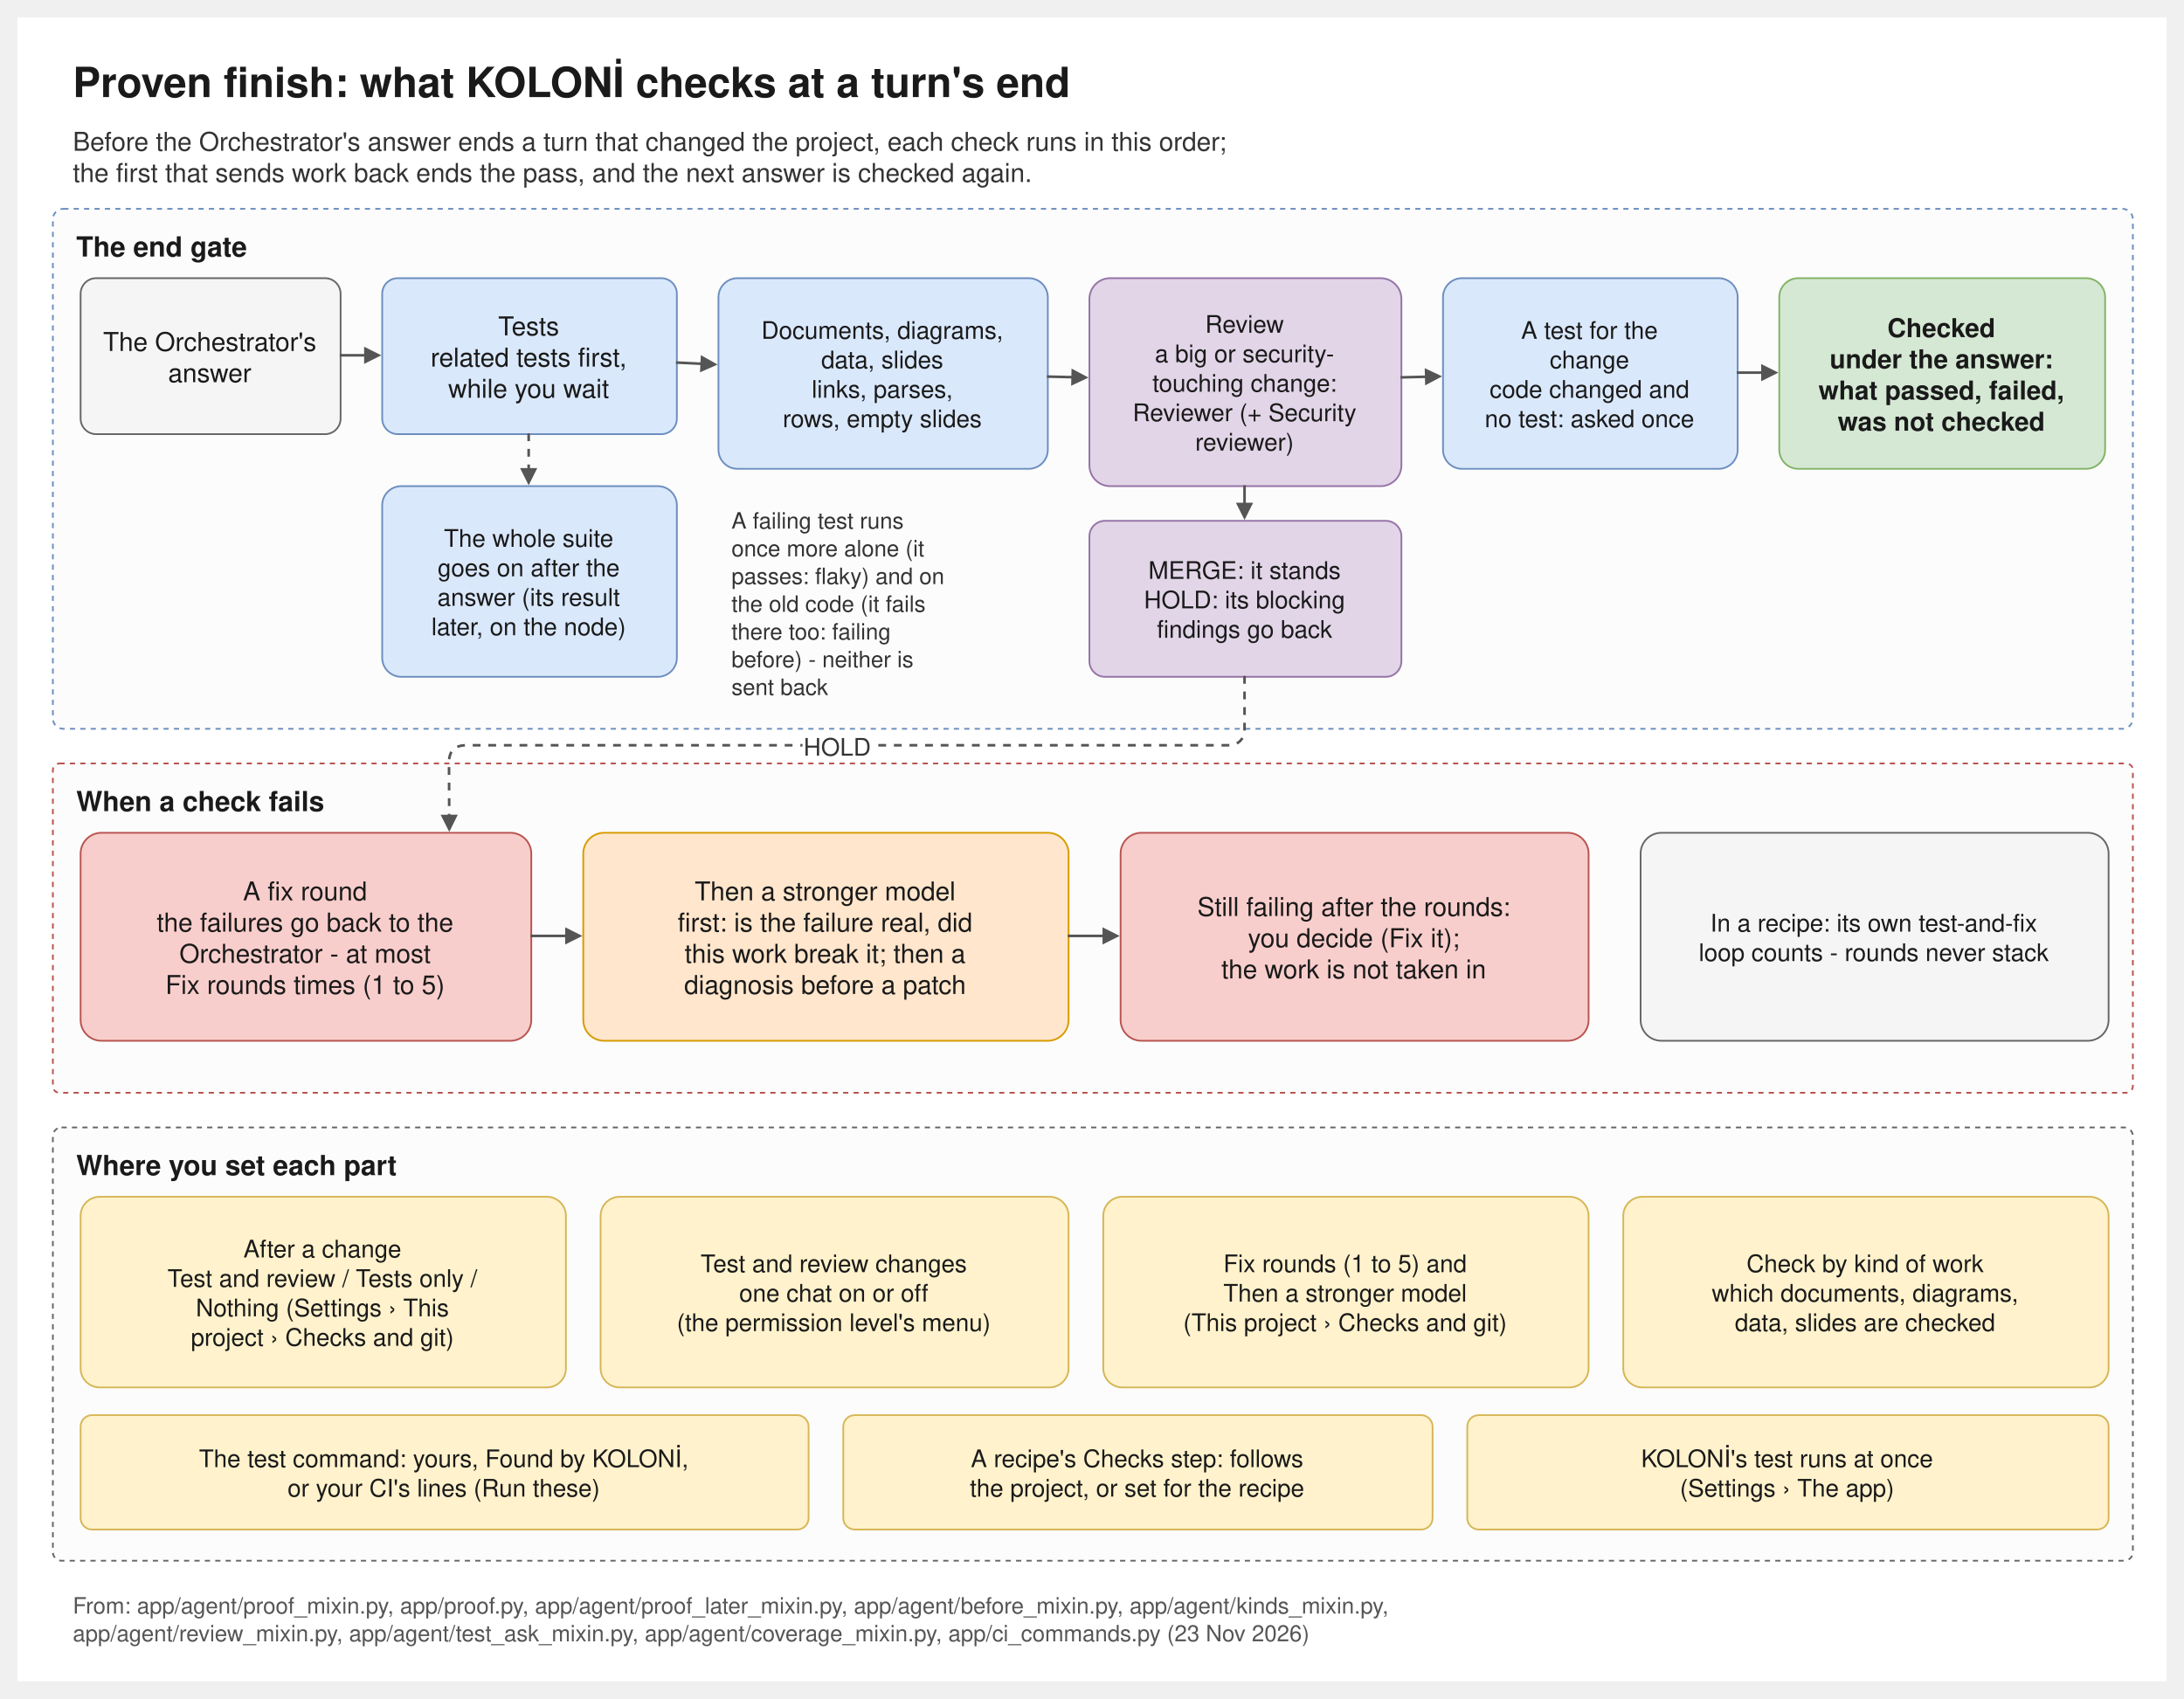
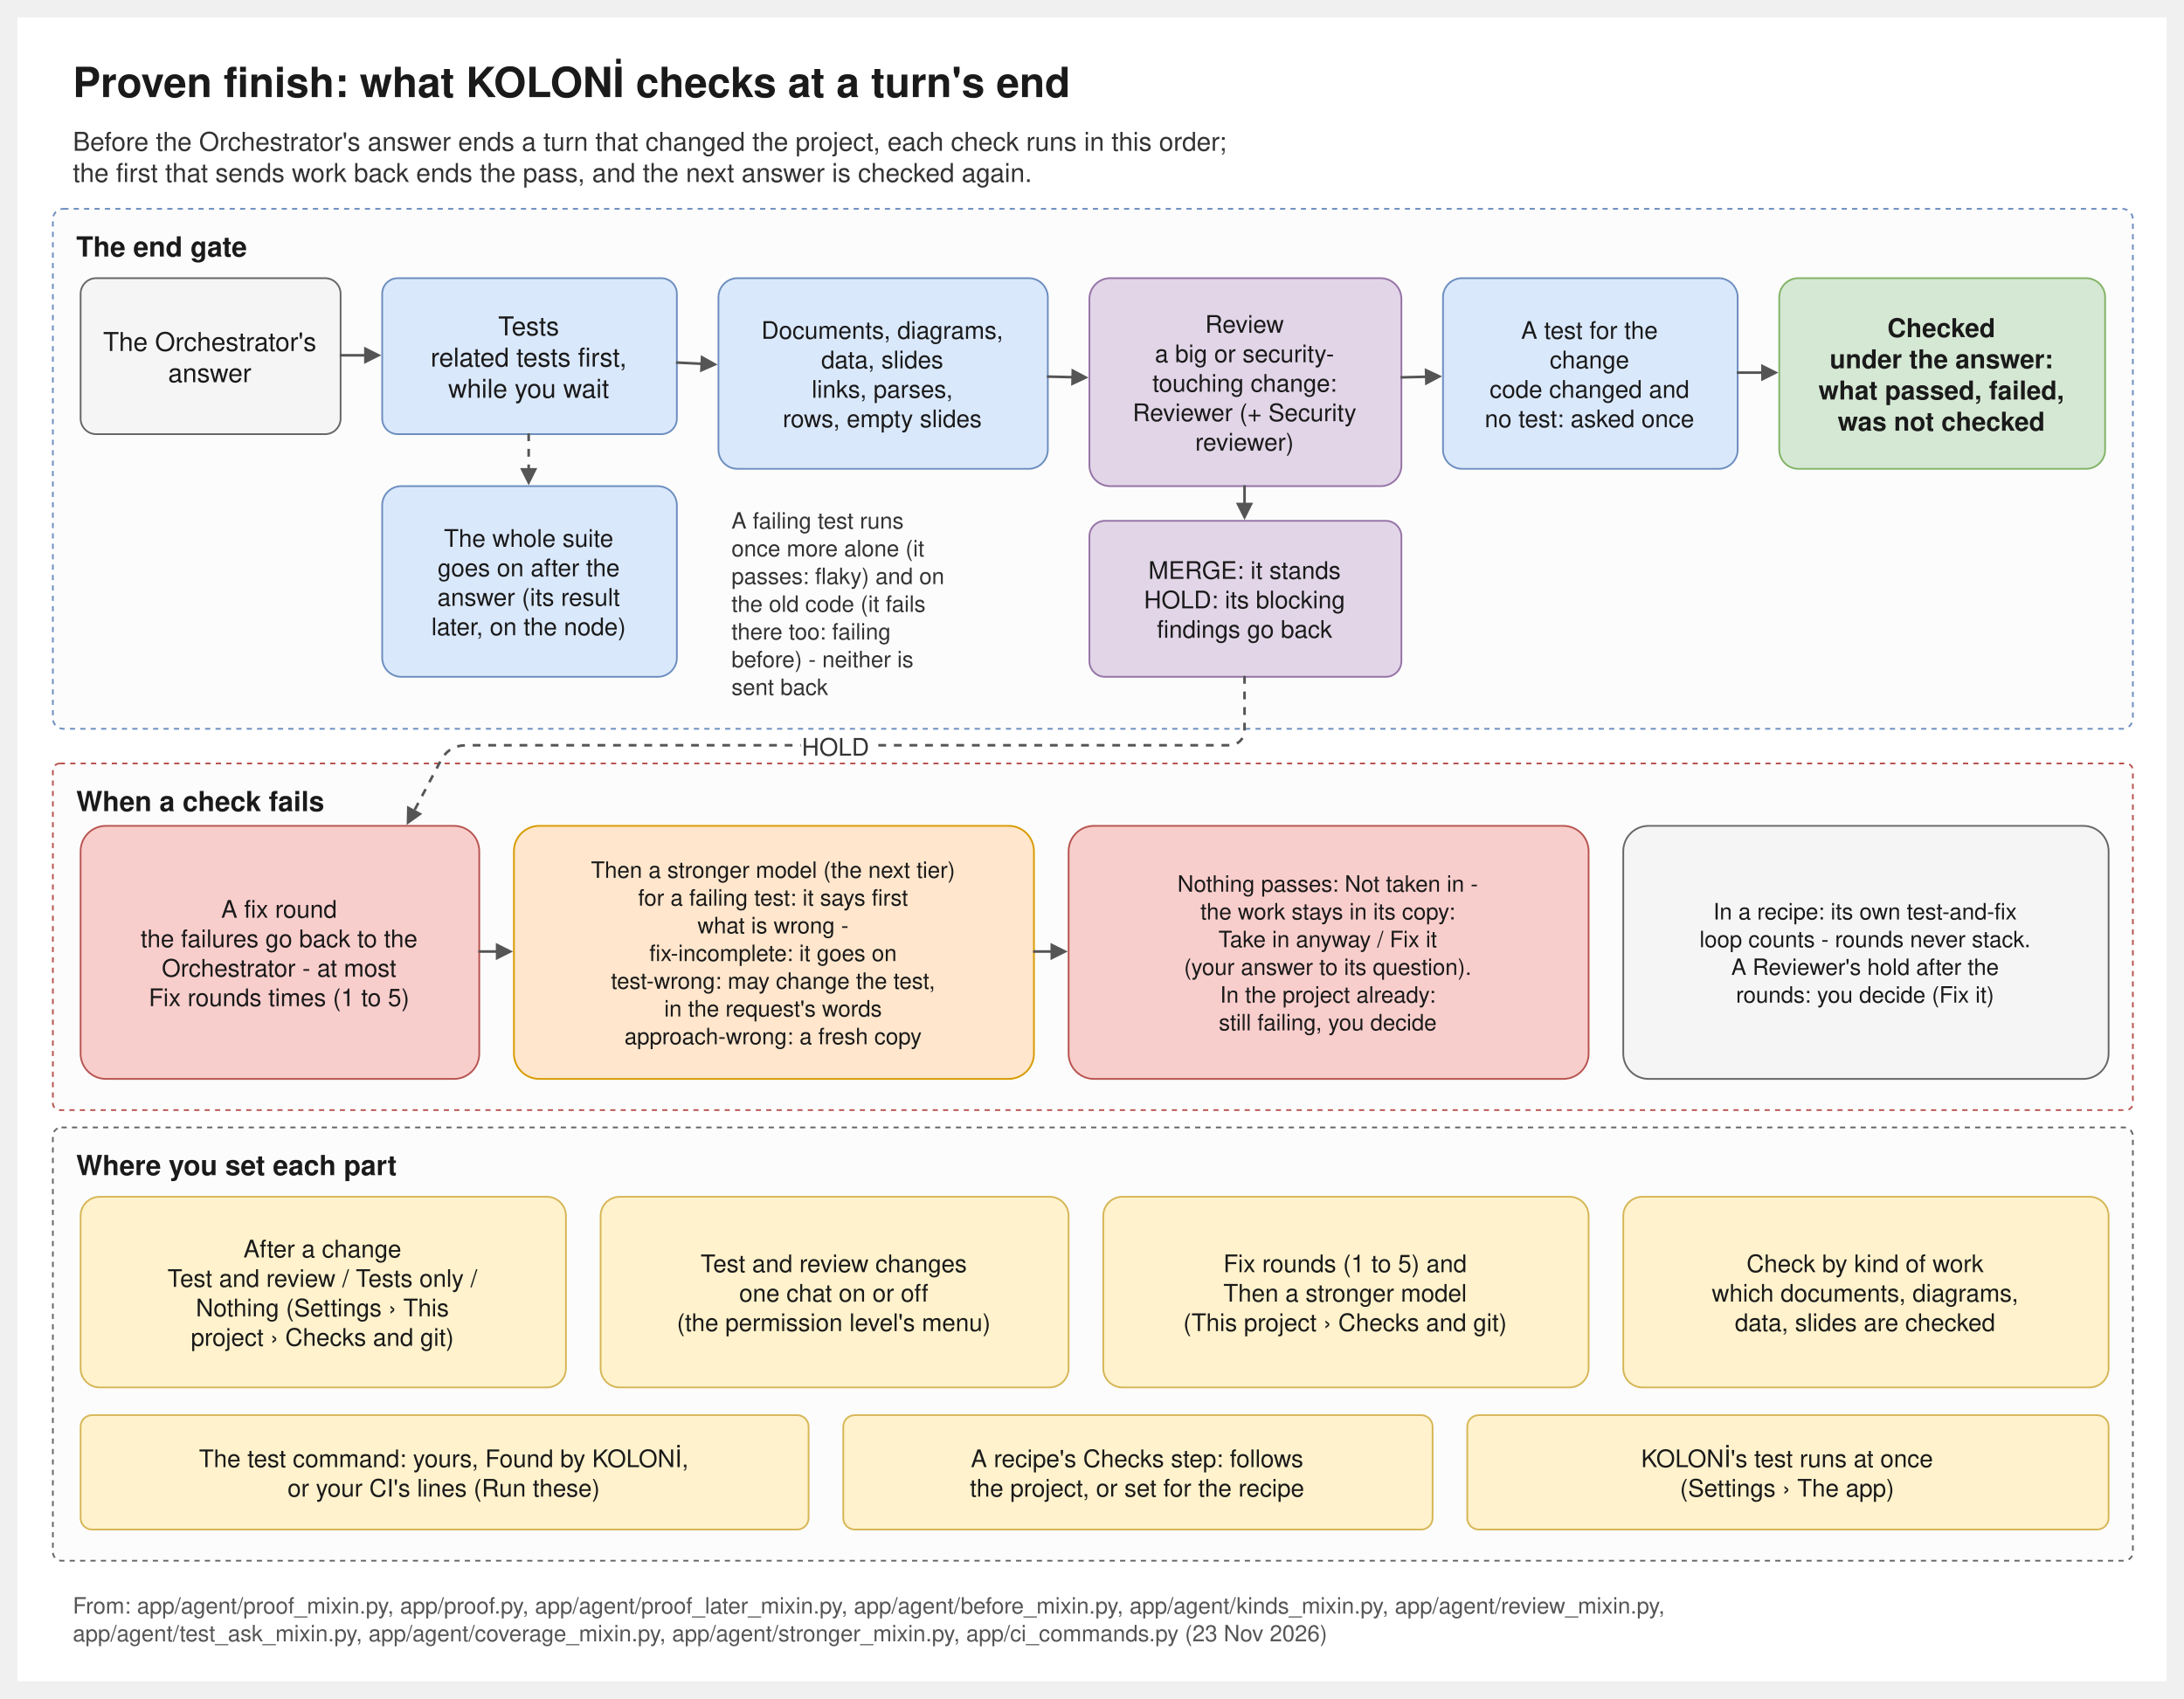
<svg xmlns="http://www.w3.org/2000/svg" style="background: transparent; background-color: transparent;" version="1.1" width="1260px" height="980px" viewBox="0 0 1260 980">
  <defs />
  <g>
    <g data-cell-id="0">
      <g data-cell-id="1">
        <g data-cell-id="backdrop">
          <g>
            <rect x="10" y="10" width="1240" height="960" fill="#ffffff" stroke="none" pointer-events="all" style="fill: light-dark(rgb(255, 255, 255), rgb(18, 18, 18));" />
          </g>
        </g>
        <g data-cell-id="title">
          <g>
            <rect x="40" y="26" width="1180" height="36" fill="none" stroke="none" pointer-events="all" />
          </g>
          <g>
            <g fill="#1a1a1a" font-family="Helvetica" font-weight="bold" text-anchor="start" font-size="24px" style="fill: light-dark(rgb(26, 26, 26), rgb(215, 215, 215));">
              <text x="42" y="56">Proven finish: what KOLONİ checks at a turn's end</text>
            </g>
          </g>
        </g>
        <g data-cell-id="lead">
          <g>
            <rect x="40" y="66" width="1180" height="44" fill="none" stroke="none" pointer-events="all" />
          </g>
          <g>
            <g fill="#333333" font-family="Helvetica" text-anchor="start" font-size="15px" style="fill: light-dark(rgb(51, 51, 51), rgb(193, 193, 193));">
              <text x="42" y="87">Before the Orchestrator's answer ends a turn that changed the project, each check runs in this order;</text>
              <text x="42" y="105">the first that sends work back ends the pass, and the next answer is checked again.</text>
            </g>
          </g>
        </g>
        <g data-cell-id="gate">
          <g transform="translate(0.5,0.5)">
            <rect x="30" y="120" width="1200" height="300" rx="6" ry="6" fill="#fcfcfc" stroke="#6c8ebf" stroke-dasharray="3 3" pointer-events="all" style="fill: light-dark(rgb(252, 252, 252), rgb(20, 20, 20)); stroke: light-dark(rgb(108, 142, 191), rgb(92, 121, 163));" />
          </g>
          <g>
            <g fill="#1a1a1a" font-family="Helvetica" font-weight="bold" text-anchor="start" font-size="16px" style="fill: light-dark(rgb(26, 26, 26), rgb(215, 215, 215));">
              <text x="44" y="148">The end gate</text>
            </g>
          </g>
        </g>
        <g data-cell-id="answer">
          <g transform="translate(0.5,0.5)">
            <rect x="46" y="160" width="150" height="90" rx="9" ry="9" fill="#f5f5f5" stroke="#666666" pointer-events="all" style="fill: light-dark(rgb(245, 245, 245), rgb(26, 26, 26)); stroke: light-dark(rgb(102, 102, 102), rgb(149, 149, 149));" />
          </g>
          <g>
            <g fill="#1a1a1a" font-family="Helvetica" text-anchor="middle" font-size="15px" style="fill: light-dark(rgb(26, 26, 26), rgb(215, 215, 215));">
              <text x="121" y="202.5">The Orchestrator's</text>
              <text x="121" y="220.5">answer</text>
            </g>
          </g>
        </g>
        <g data-cell-id="related">
          <g transform="translate(0.5,0.5)">
            <rect x="220" y="160" width="170" height="90" rx="9" ry="9" fill="#dae8fc" stroke="#6c8ebf" pointer-events="all" style="fill: light-dark(rgb(218, 232, 252), rgb(29, 41, 59)); stroke: light-dark(rgb(108, 142, 191), rgb(92, 121, 163));" />
          </g>
          <g>
            <g fill="#1a1a1a" font-family="Helvetica" text-anchor="middle" font-size="15px" style="fill: light-dark(rgb(26, 26, 26), rgb(215, 215, 215));">
              <text x="305" y="193.5">Tests</text>
              <text x="305" y="211.5">related tests first,</text>
              <text x="305" y="229.5">while you wait</text>
            </g>
          </g>
        </g>
        <g data-cell-id="suite">
          <g transform="translate(0.5,0.5)">
            <rect x="220" y="280" width="170" height="110" rx="11" ry="11" fill="#dae8fc" stroke="#6c8ebf" pointer-events="all" style="fill: light-dark(rgb(218, 232, 252), rgb(29, 41, 59)); stroke: light-dark(rgb(108, 142, 191), rgb(92, 121, 163));" />
          </g>
          <g>
            <g fill="#1a1a1a" font-family="Helvetica" text-anchor="middle" font-size="14px" style="fill: light-dark(rgb(26, 26, 26), rgb(215, 215, 215));">
              <text x="305" y="315.5">The whole suite</text>
              <text x="305" y="332.5">goes on after the</text>
              <text x="305" y="349.5">answer (its result</text>
              <text x="305" y="366.5">later, on the node)</text>
            </g>
          </g>
        </g>
        <g data-cell-id="kinds">
          <g transform="translate(0.5,0.5)">
            <rect x="414" y="160" width="190" height="110" rx="11" ry="11" fill="#dae8fc" stroke="#6c8ebf" pointer-events="all" style="fill: light-dark(rgb(218, 232, 252), rgb(29, 41, 59)); stroke: light-dark(rgb(108, 142, 191), rgb(92, 121, 163));" />
          </g>
          <g>
            <g fill="#1a1a1a" font-family="Helvetica" text-anchor="middle" font-size="14px" style="fill: light-dark(rgb(26, 26, 26), rgb(215, 215, 215));">
              <text x="509" y="195.5">Documents, diagrams,</text>
              <text x="509" y="212.5">data, slides</text>
              <text x="509" y="229.5">links, parses,</text>
              <text x="509" y="246.5">rows, empty slides</text>
            </g>
          </g>
        </g>
        <g data-cell-id="review">
          <g transform="translate(0.5,0.5)">
            <rect x="628" y="160" width="180" height="120" rx="12" ry="12" fill="#e1d5e7" stroke="#9673a6" pointer-events="all" style="fill: light-dark(rgb(225, 213, 231), rgb(57, 47, 63)); stroke: light-dark(rgb(150, 115, 166), rgb(149, 119, 163));" />
          </g>
          <g>
            <g fill="#1a1a1a" font-family="Helvetica" text-anchor="middle" font-size="14px" style="fill: light-dark(rgb(26, 26, 26), rgb(215, 215, 215));">
              <text x="718" y="192">Review</text>
              <text x="718" y="209">a big or security-</text>
              <text x="718" y="226">touching change:</text>
              <text x="718" y="243">Reviewer (+ Security</text>
              <text x="718" y="260">reviewer)</text>
            </g>
          </g>
        </g>
        <g data-cell-id="verdict">
          <g transform="translate(0.5,0.5)">
            <rect x="628" y="300" width="180" height="90" rx="9" ry="9" fill="#e1d5e7" stroke="#9673a6" pointer-events="all" style="fill: light-dark(rgb(225, 213, 231), rgb(57, 47, 63)); stroke: light-dark(rgb(150, 115, 166), rgb(149, 119, 163));" />
          </g>
          <g>
            <g fill="#1a1a1a" font-family="Helvetica" text-anchor="middle" font-size="14px" style="fill: light-dark(rgb(26, 26, 26), rgb(215, 215, 215));">
              <text x="718" y="334">MERGE: it stands</text>
              <text x="718" y="351">HOLD: its blocking</text>
              <text x="718" y="368">findings go back</text>
            </g>
          </g>
        </g>
        <g data-cell-id="ask">
          <g transform="translate(0.5,0.5)">
            <rect x="832" y="160" width="170" height="110" rx="11" ry="11" fill="#dae8fc" stroke="#6c8ebf" pointer-events="all" style="fill: light-dark(rgb(218, 232, 252), rgb(29, 41, 59)); stroke: light-dark(rgb(108, 142, 191), rgb(92, 121, 163));" />
          </g>
          <g>
            <g fill="#1a1a1a" font-family="Helvetica" text-anchor="middle" font-size="14px" style="fill: light-dark(rgb(26, 26, 26), rgb(215, 215, 215));">
              <text x="917" y="195.5">A test for the</text>
              <text x="917" y="212.5">change</text>
              <text x="917" y="229.5">code changed and</text>
              <text x="917" y="246.5">no test: asked once</text>
            </g>
          </g>
        </g>
        <g data-cell-id="checked">
          <g transform="translate(0.5,0.5)">
            <rect x="1026" y="160" width="188" height="110" rx="11" ry="11" fill="#d5e8d4" stroke="#82b366" pointer-events="all" style="fill: light-dark(rgb(213, 232, 212), rgb(31, 47, 30)); stroke: light-dark(rgb(130, 179, 102), rgb(68, 110, 44));" />
          </g>
          <g>
            <g fill="#1a1a1a" font-family="Helvetica" font-weight="bold" text-anchor="middle" font-size="15px" style="fill: light-dark(rgb(26, 26, 26), rgb(215, 215, 215));">
              <text x="1120" y="194.5">Checked</text>
              <text x="1120" y="212.5">under the answer:</text>
              <text x="1120" y="230.5">what passed, failed,</text>
              <text x="1120" y="248.5">was not checked</text>
            </g>
          </g>
        </g>
        <g data-cell-id="e1">
          <g>
            <path d="M 196 205 L 210.82 205" fill="none" stroke="#555555" stroke-width="1.5" stroke-miterlimit="10" pointer-events="stroke" style="stroke: light-dark(rgb(85, 85, 85), rgb(164, 164, 164));" />
            <path d="M 218.32 205 L 210.82 208.75 L 210.82 201.25 Z" fill="#555555" stroke="#555555" stroke-width="1.5" stroke-miterlimit="10" pointer-events="all" style="fill: light-dark(rgb(85, 85, 85), rgb(164, 164, 164)); stroke: light-dark(rgb(85, 85, 85), rgb(164, 164, 164));" />
          </g>
        </g>
        <g data-cell-id="e2">
          <g>
            <path d="M 305 250 L 305 270.82" fill="none" stroke="#555555" stroke-width="1.5" stroke-miterlimit="10" stroke-dasharray="4.5 4.5" pointer-events="stroke" style="stroke: light-dark(rgb(85, 85, 85), rgb(164, 164, 164));" />
            <path d="M 305 278.32 L 301.25 270.82 L 308.75 270.82 Z" fill="#555555" stroke="#555555" stroke-width="1.5" stroke-miterlimit="10" pointer-events="all" style="fill: light-dark(rgb(85, 85, 85), rgb(164, 164, 164)); stroke: light-dark(rgb(85, 85, 85), rgb(164, 164, 164));" />
          </g>
        </g>
        <g data-cell-id="e3">
          <g>
            <path d="M 390 209.17 L 404.83 209.89" fill="none" stroke="#555555" stroke-width="1.5" stroke-miterlimit="10" pointer-events="stroke" style="stroke: light-dark(rgb(85, 85, 85), rgb(164, 164, 164));" />
            <path d="M 412.33 210.26 L 404.65 213.64 L 405.02 206.15 Z" fill="#555555" stroke="#555555" stroke-width="1.5" stroke-miterlimit="10" pointer-events="all" style="fill: light-dark(rgb(85, 85, 85), rgb(164, 164, 164)); stroke: light-dark(rgb(85, 85, 85), rgb(164, 164, 164));" />
          </g>
        </g>
        <g data-cell-id="e4">
          <g>
            <path d="M 604 217.27 L 618.83 217.63" fill="none" stroke="#555555" stroke-width="1.5" stroke-miterlimit="10" pointer-events="stroke" style="stroke: light-dark(rgb(85, 85, 85), rgb(164, 164, 164));" />
            <path d="M 626.32 217.81 L 618.74 221.38 L 618.92 213.88 Z" fill="#555555" stroke="#555555" stroke-width="1.5" stroke-miterlimit="10" pointer-events="all" style="fill: light-dark(rgb(85, 85, 85), rgb(164, 164, 164)); stroke: light-dark(rgb(85, 85, 85), rgb(164, 164, 164));" />
          </g>
        </g>
        <g data-cell-id="e5">
          <g>
            <path d="M 718 280 L 718 290.82" fill="none" stroke="#555555" stroke-width="1.5" stroke-miterlimit="10" pointer-events="stroke" style="stroke: light-dark(rgb(85, 85, 85), rgb(164, 164, 164));" />
            <path d="M 718 298.32 L 714.25 290.82 L 721.75 290.82 Z" fill="#555555" stroke="#555555" stroke-width="1.5" stroke-miterlimit="10" pointer-events="all" style="fill: light-dark(rgb(85, 85, 85), rgb(164, 164, 164)); stroke: light-dark(rgb(85, 85, 85), rgb(164, 164, 164));" />
          </g>
        </g>
        <g data-cell-id="e6">
          <g>
            <path d="M 808 217.74 L 822.83 217.37" fill="none" stroke="#555555" stroke-width="1.5" stroke-miterlimit="10" pointer-events="stroke" style="stroke: light-dark(rgb(85, 85, 85), rgb(164, 164, 164));" />
            <path d="M 830.32 217.18 L 822.92 221.11 L 822.73 213.62 Z" fill="#555555" stroke="#555555" stroke-width="1.5" stroke-miterlimit="10" pointer-events="all" style="fill: light-dark(rgb(85, 85, 85), rgb(164, 164, 164)); stroke: light-dark(rgb(85, 85, 85), rgb(164, 164, 164));" />
          </g>
        </g>
        <g data-cell-id="e7">
          <g>
            <path d="M 1002 215 L 1016.82 215" fill="none" stroke="#555555" stroke-width="1.5" stroke-miterlimit="10" pointer-events="stroke" style="stroke: light-dark(rgb(85, 85, 85), rgb(164, 164, 164));" />
            <path d="M 1024.32 215 L 1016.82 218.75 L 1016.82 211.25 Z" fill="#555555" stroke="#555555" stroke-width="1.5" stroke-miterlimit="10" pointer-events="all" style="fill: light-dark(rgb(85, 85, 85), rgb(164, 164, 164)); stroke: light-dark(rgb(85, 85, 85), rgb(164, 164, 164));" />
          </g>
        </g>
        <g data-cell-id="before">
          <g>
            <rect x="420" y="286" width="190" height="126" fill="none" stroke="none" pointer-events="all" />
          </g>
          <g>
            <g fill="#333333" font-family="Helvetica" text-anchor="start" font-size="13px" style="fill: light-dark(rgb(51, 51, 51), rgb(193, 193, 193));">
              <text x="422" y="305">A failing test runs</text>
              <text x="422" y="321">once more alone (it</text>
              <text x="422" y="337">passes: flaky) and on</text>
              <text x="422" y="353">the old code (it fails</text>
              <text x="422" y="369">there too: failing</text>
              <text x="422" y="385">before) - neither is</text>
              <text x="422" y="401">sent back</text>
            </g>
          </g>
        </g>
        <g data-cell-id="fail">
          <g transform="translate(0.5,0.5)">
-             <rect x="30" y="440" width="1200" height="190" rx="3.8" ry="3.8" fill="#fcfcfc" stroke="#b85450" stroke-dasharray="3 3" pointer-events="all" style="fill: light-dark(rgb(252, 252, 252), rgb(20, 20, 20)); stroke: light-dark(rgb(184, 84, 80), rgb(215, 129, 126));" />
+             <rect x="30" y="440" width="1200" height="200" rx="4" ry="4" fill="#fcfcfc" stroke="#b85450" stroke-dasharray="3 3" pointer-events="all" style="fill: light-dark(rgb(252, 252, 252), rgb(20, 20, 20)); stroke: light-dark(rgb(184, 84, 80), rgb(215, 129, 126));" />
          </g>
          <g>
            <g fill="#1a1a1a" font-family="Helvetica" font-weight="bold" text-anchor="start" font-size="16px" style="fill: light-dark(rgb(26, 26, 26), rgb(215, 215, 215));">
              <text x="44" y="468">When a check fails</text>
            </g>
          </g>
        </g>
        <g data-cell-id="round">
          <g transform="translate(0.5,0.5)">
-             <rect x="46" y="480" width="260" height="120" rx="12" ry="12" fill="#f8cecc" stroke="#b85450" pointer-events="all" style="fill: light-dark(rgb(248, 206, 204), rgb(81, 45, 43)); stroke: light-dark(rgb(184, 84, 80), rgb(215, 129, 126));" />
-           </g>
-           <g>
-             <g fill="#1a1a1a" font-family="Helvetica" text-anchor="middle" font-size="15px" style="fill: light-dark(rgb(26, 26, 26), rgb(215, 215, 215));">
-               <text x="176" y="519.5">A fix round</text>
-               <text x="176" y="537.5">the failures go back to the</text>
-               <text x="176" y="555.5">Orchestrator - at most</text>
-               <text x="176" y="573.5">Fix rounds times (1 to 5)</text>
+             <rect x="46" y="476" width="230" height="146" rx="14.6" ry="14.6" fill="#f8cecc" stroke="#b85450" pointer-events="all" style="fill: light-dark(rgb(248, 206, 204), rgb(81, 45, 43)); stroke: light-dark(rgb(184, 84, 80), rgb(215, 129, 126));" />
+           </g>
+           <g>
+             <g fill="#1a1a1a" font-family="Helvetica" text-anchor="middle" font-size="14px" style="fill: light-dark(rgb(26, 26, 26), rgb(215, 215, 215));">
+               <text x="161" y="529.5">A fix round</text>
+               <text x="161" y="546.5">the failures go back to the</text>
+               <text x="161" y="563.5">Orchestrator - at most</text>
+               <text x="161" y="580.5">Fix rounds times (1 to 5)</text>
            </g>
          </g>
        </g>
        <g data-cell-id="strong">
          <g transform="translate(0.5,0.5)">
-             <rect x="336" y="480" width="280" height="120" rx="12" ry="12" fill="#ffe6cc" stroke="#d79b00" pointer-events="all" style="fill: light-dark(rgb(255, 230, 204), rgb(54, 33, 10)); stroke: light-dark(rgb(215, 155, 0), rgb(153, 101, 0));" />
-           </g>
-           <g>
-             <g fill="#1a1a1a" font-family="Helvetica" text-anchor="middle" font-size="15px" style="fill: light-dark(rgb(26, 26, 26), rgb(215, 215, 215));">
-               <text x="476" y="519.5">Then a stronger model</text>
-               <text x="476" y="537.5">first: is the failure real, did</text>
-               <text x="476" y="555.5">this work break it; then a</text>
-               <text x="476" y="573.5">diagnosis before a patch</text>
+             <rect x="296" y="476" width="300" height="146" rx="14.6" ry="14.6" fill="#ffe6cc" stroke="#d79b00" pointer-events="all" style="fill: light-dark(rgb(255, 230, 204), rgb(54, 33, 10)); stroke: light-dark(rgb(215, 155, 0), rgb(153, 101, 0));" />
+           </g>
+           <g>
+             <g fill="#1a1a1a" font-family="Helvetica" text-anchor="middle" font-size="13px" style="fill: light-dark(rgb(26, 26, 26), rgb(215, 215, 215));">
+               <text x="446" y="506.5">Then a stronger model (the next tier)</text>
+               <text x="446" y="522.5">for a failing test: it says first</text>
+               <text x="446" y="538.5">what is wrong -</text>
+               <text x="446" y="554.5">fix-incomplete: it goes on</text>
+               <text x="446" y="570.5">test-wrong: may change the test,</text>
+               <text x="446" y="586.5">in the request's words</text>
+               <text x="446" y="602.5">approach-wrong: a fresh copy</text>
            </g>
          </g>
        </g>
        <g data-cell-id="still">
          <g transform="translate(0.5,0.5)">
-             <rect x="646" y="480" width="270" height="120" rx="12" ry="12" fill="#f8cecc" stroke="#b85450" pointer-events="all" style="fill: light-dark(rgb(248, 206, 204), rgb(81, 45, 43)); stroke: light-dark(rgb(184, 84, 80), rgb(215, 129, 126));" />
-           </g>
-           <g>
-             <g fill="#1a1a1a" font-family="Helvetica" text-anchor="middle" font-size="15px" style="fill: light-dark(rgb(26, 26, 26), rgb(215, 215, 215));">
-               <text x="781" y="528.5">Still failing after the rounds:</text>
-               <text x="781" y="546.5">you decide (Fix it);</text>
-               <text x="781" y="564.5">the work is not taken in</text>
+             <rect x="616" y="476" width="300" height="146" rx="14.6" ry="14.6" fill="#f8cecc" stroke="#b85450" pointer-events="all" style="fill: light-dark(rgb(248, 206, 204), rgb(81, 45, 43)); stroke: light-dark(rgb(184, 84, 80), rgb(215, 129, 126));" />
+           </g>
+           <g>
+             <g fill="#1a1a1a" font-family="Helvetica" text-anchor="middle" font-size="13px" style="fill: light-dark(rgb(26, 26, 26), rgb(215, 215, 215));">
+               <text x="766" y="514.5">Nothing passes: Not taken in -</text>
+               <text x="766" y="530.5">the work stays in its copy:</text>
+               <text x="766" y="546.5">Take in anyway / Fix it</text>
+               <text x="766" y="562.5">(your answer to its question).</text>
+               <text x="766" y="578.5">In the project already:</text>
+               <text x="766" y="594.5">still failing, you decide</text>
            </g>
          </g>
        </g>
        <g data-cell-id="recipe">
          <g transform="translate(0.5,0.5)">
-             <rect x="946" y="480" width="270" height="120" rx="12" ry="12" fill="#f5f5f5" stroke="#666666" pointer-events="all" style="fill: light-dark(rgb(245, 245, 245), rgb(26, 26, 26)); stroke: light-dark(rgb(102, 102, 102), rgb(149, 149, 149));" />
-           </g>
-           <g>
-             <g fill="#1a1a1a" font-family="Helvetica" text-anchor="middle" font-size="14px" style="fill: light-dark(rgb(26, 26, 26), rgb(215, 215, 215));">
-               <text x="1081" y="537.5">In a recipe: its own test-and-fix</text>
-               <text x="1081" y="554.5">loop counts - rounds never stack</text>
+             <rect x="936" y="476" width="280" height="146" rx="14.6" ry="14.6" fill="#f5f5f5" stroke="#666666" pointer-events="all" style="fill: light-dark(rgb(245, 245, 245), rgb(26, 26, 26)); stroke: light-dark(rgb(102, 102, 102), rgb(149, 149, 149));" />
+           </g>
+           <g>
+             <g fill="#1a1a1a" font-family="Helvetica" text-anchor="middle" font-size="13px" style="fill: light-dark(rgb(26, 26, 26), rgb(215, 215, 215));">
+               <text x="1076" y="530.5">In a recipe: its own test-and-fix</text>
+               <text x="1076" y="546.5">loop counts - rounds never stack.</text>
+               <text x="1076" y="562.5">A Reviewer's hold after the</text>
+               <text x="1076" y="578.5">rounds: you decide (Fix it)</text>
            </g>
          </g>
        </g>
        <g data-cell-id="e8">
          <g>
-             <path d="M 306 540 L 326.82 540" fill="none" stroke="#555555" stroke-width="1.5" stroke-miterlimit="10" pointer-events="stroke" style="stroke: light-dark(rgb(85, 85, 85), rgb(164, 164, 164));" />
-             <path d="M 334.32 540 L 326.82 543.75 L 326.82 536.25 Z" fill="#555555" stroke="#555555" stroke-width="1.5" stroke-miterlimit="10" pointer-events="all" style="fill: light-dark(rgb(85, 85, 85), rgb(164, 164, 164)); stroke: light-dark(rgb(85, 85, 85), rgb(164, 164, 164));" />
+             <path d="M 276 549 L 286.82 549" fill="none" stroke="#555555" stroke-width="1.5" stroke-miterlimit="10" pointer-events="stroke" style="stroke: light-dark(rgb(85, 85, 85), rgb(164, 164, 164));" />
+             <path d="M 294.32 549 L 286.82 552.75 L 286.82 545.25 Z" fill="#555555" stroke="#555555" stroke-width="1.5" stroke-miterlimit="10" pointer-events="all" style="fill: light-dark(rgb(85, 85, 85), rgb(164, 164, 164)); stroke: light-dark(rgb(85, 85, 85), rgb(164, 164, 164));" />
          </g>
        </g>
        <g data-cell-id="e9">
          <g>
-             <path d="M 616 540 L 636.82 540" fill="none" stroke="#555555" stroke-width="1.5" stroke-miterlimit="10" pointer-events="stroke" style="stroke: light-dark(rgb(85, 85, 85), rgb(164, 164, 164));" />
-             <path d="M 644.32 540 L 636.82 543.75 L 636.82 536.25 Z" fill="#555555" stroke="#555555" stroke-width="1.5" stroke-miterlimit="10" pointer-events="all" style="fill: light-dark(rgb(85, 85, 85), rgb(164, 164, 164)); stroke: light-dark(rgb(85, 85, 85), rgb(164, 164, 164));" />
+             <path d="M 596 549 L 606.82 549" fill="none" stroke="#555555" stroke-width="1.5" stroke-miterlimit="10" pointer-events="stroke" style="stroke: light-dark(rgb(85, 85, 85), rgb(164, 164, 164));" />
+             <path d="M 614.32 549 L 606.82 552.75 L 606.82 545.25 Z" fill="#555555" stroke="#555555" stroke-width="1.5" stroke-miterlimit="10" pointer-events="all" style="fill: light-dark(rgb(85, 85, 85), rgb(164, 164, 164)); stroke: light-dark(rgb(85, 85, 85), rgb(164, 164, 164));" />
          </g>
        </g>
        <g data-cell-id="e10">
          <g>
-             <path d="M 718 390 L 718 420 Q 718 430 708 430 L 269 430 Q 259 430 259.04 440 L 259.16 470.82" fill="none" stroke="#555555" stroke-width="1.5" stroke-miterlimit="10" stroke-dasharray="4.5 4.5" pointer-events="stroke" style="stroke: light-dark(rgb(85, 85, 85), rgb(164, 164, 164));" />
-             <path d="M 259.19 478.32 L 255.41 470.84 L 262.91 470.81 Z" fill="#555555" stroke="#555555" stroke-width="1.5" stroke-miterlimit="10" pointer-events="all" style="fill: light-dark(rgb(85, 85, 85), rgb(164, 164, 164)); stroke: light-dark(rgb(85, 85, 85), rgb(164, 164, 164));" />
+             <path d="M 718 390 L 718 420 Q 718 430 708 430 L 269 430 Q 259 430 254.31 438.83 L 238.9 467.89" fill="none" stroke="#555555" stroke-width="1.5" stroke-miterlimit="10" stroke-dasharray="4.5 4.5" pointer-events="stroke" style="stroke: light-dark(rgb(85, 85, 85), rgb(164, 164, 164));" />
+             <path d="M 235.39 474.52 L 235.59 466.14 L 242.21 469.65 Z" fill="#555555" stroke="#555555" stroke-width="1.5" stroke-miterlimit="10" pointer-events="all" style="fill: light-dark(rgb(85, 85, 85), rgb(164, 164, 164)); stroke: light-dark(rgb(85, 85, 85), rgb(164, 164, 164));" />
          </g>
          <g>
            <g fill="#333333" font-family="Helvetica" text-anchor="middle" font-size="14px" style="fill: light-dark(rgb(51, 51, 51), rgb(193, 193, 193));">
-               <rect fill="#ffffff" stroke="none" x="463" y="422" width="41" height="18" stroke-width="0" style="fill: light-dark(rgb(255, 255, 255), rgb(18, 18, 18));" />
-               <text x="483" y="436">HOLD</text>
+               <rect fill="#ffffff" stroke="none" x="462" y="422" width="41" height="18" stroke-width="0" style="fill: light-dark(rgb(255, 255, 255), rgb(18, 18, 18));" />
+               <text x="482" y="436">HOLD</text>
            </g>
          </g>
        </g>
        <g data-cell-id="settings">
          <g transform="translate(0.5,0.5)">
            <rect x="30" y="650" width="1200" height="250" rx="5" ry="5" fill="#fcfcfc" stroke="#666666" stroke-dasharray="3 3" pointer-events="all" style="fill: light-dark(rgb(252, 252, 252), rgb(20, 20, 20)); stroke: light-dark(rgb(102, 102, 102), rgb(149, 149, 149));" />
          </g>
          <g>
            <g fill="#1a1a1a" font-family="Helvetica" font-weight="bold" text-anchor="start" font-size="16px" style="fill: light-dark(rgb(26, 26, 26), rgb(215, 215, 215));">
              <text x="44" y="678">Where you set each part</text>
            </g>
          </g>
        </g>
        <g data-cell-id="s1">
          <g transform="translate(0.5,0.5)">
            <rect x="46" y="690" width="280" height="110" rx="11" ry="11" fill="#fff2cc" stroke="#d6b656" pointer-events="all" style="fill: light-dark(rgb(255, 242, 204), rgb(40, 29, 0)); stroke: light-dark(rgb(214, 182, 86), rgb(109, 81, 0));" />
          </g>
          <g>
            <g fill="#1a1a1a" font-family="Helvetica" text-anchor="middle" font-size="14px" style="fill: light-dark(rgb(26, 26, 26), rgb(215, 215, 215));">
              <text x="186" y="725.5">After a change</text>
              <text x="186" y="742.5">Test and review / Tests only /</text>
              <text x="186" y="759.5">Nothing (Settings › This</text>
              <text x="186" y="776.5">project › Checks and git)</text>
            </g>
          </g>
        </g>
        <g data-cell-id="s2">
          <g transform="translate(0.5,0.5)">
            <rect x="346" y="690" width="270" height="110" rx="11" ry="11" fill="#fff2cc" stroke="#d6b656" pointer-events="all" style="fill: light-dark(rgb(255, 242, 204), rgb(40, 29, 0)); stroke: light-dark(rgb(214, 182, 86), rgb(109, 81, 0));" />
          </g>
          <g>
            <g fill="#1a1a1a" font-family="Helvetica" text-anchor="middle" font-size="14px" style="fill: light-dark(rgb(26, 26, 26), rgb(215, 215, 215));">
              <text x="481" y="734">Test and review changes</text>
              <text x="481" y="751">one chat on or off</text>
              <text x="481" y="768">(the permission level's menu)</text>
            </g>
          </g>
        </g>
        <g data-cell-id="s3">
          <g transform="translate(0.5,0.5)">
            <rect x="636" y="690" width="280" height="110" rx="11" ry="11" fill="#fff2cc" stroke="#d6b656" pointer-events="all" style="fill: light-dark(rgb(255, 242, 204), rgb(40, 29, 0)); stroke: light-dark(rgb(214, 182, 86), rgb(109, 81, 0));" />
          </g>
          <g>
            <g fill="#1a1a1a" font-family="Helvetica" text-anchor="middle" font-size="14px" style="fill: light-dark(rgb(26, 26, 26), rgb(215, 215, 215));">
              <text x="776" y="734">Fix rounds (1 to 5) and</text>
              <text x="776" y="751">Then a stronger model</text>
              <text x="776" y="768">(This project › Checks and git)</text>
            </g>
          </g>
        </g>
        <g data-cell-id="s4">
          <g transform="translate(0.5,0.5)">
            <rect x="936" y="690" width="280" height="110" rx="11" ry="11" fill="#fff2cc" stroke="#d6b656" pointer-events="all" style="fill: light-dark(rgb(255, 242, 204), rgb(40, 29, 0)); stroke: light-dark(rgb(214, 182, 86), rgb(109, 81, 0));" />
          </g>
          <g>
            <g fill="#1a1a1a" font-family="Helvetica" text-anchor="middle" font-size="14px" style="fill: light-dark(rgb(26, 26, 26), rgb(215, 215, 215));">
              <text x="1076" y="734">Check by kind of work</text>
              <text x="1076" y="751">which documents, diagrams,</text>
              <text x="1076" y="768">data, slides are checked</text>
            </g>
          </g>
        </g>
        <g data-cell-id="s5">
          <g transform="translate(0.5,0.5)">
            <rect x="46" y="816" width="420" height="66" rx="6.6" ry="6.6" fill="#fff2cc" stroke="#d6b656" pointer-events="all" style="fill: light-dark(rgb(255, 242, 204), rgb(40, 29, 0)); stroke: light-dark(rgb(214, 182, 86), rgb(109, 81, 0));" />
          </g>
          <g>
            <g fill="#1a1a1a" font-family="Helvetica" text-anchor="middle" font-size="14px" style="fill: light-dark(rgb(26, 26, 26), rgb(215, 215, 215));">
              <text x="256" y="846.5">The test command: yours, Found by KOLONİ,</text>
              <text x="256" y="863.5">or your CI's lines (Run these)</text>
            </g>
          </g>
        </g>
        <g data-cell-id="s6">
          <g transform="translate(0.5,0.5)">
            <rect x="486" y="816" width="340" height="66" rx="6.6" ry="6.6" fill="#fff2cc" stroke="#d6b656" pointer-events="all" style="fill: light-dark(rgb(255, 242, 204), rgb(40, 29, 0)); stroke: light-dark(rgb(214, 182, 86), rgb(109, 81, 0));" />
          </g>
          <g>
            <g fill="#1a1a1a" font-family="Helvetica" text-anchor="middle" font-size="14px" style="fill: light-dark(rgb(26, 26, 26), rgb(215, 215, 215));">
              <text x="656" y="846.5">A recipe's Checks step: follows</text>
              <text x="656" y="863.5">the project, or set for the recipe</text>
            </g>
          </g>
        </g>
        <g data-cell-id="s7">
          <g transform="translate(0.5,0.5)">
            <rect x="846" y="816" width="370" height="66" rx="6.6" ry="6.6" fill="#fff2cc" stroke="#d6b656" pointer-events="all" style="fill: light-dark(rgb(255, 242, 204), rgb(40, 29, 0)); stroke: light-dark(rgb(214, 182, 86), rgb(109, 81, 0));" />
          </g>
          <g>
            <g fill="#1a1a1a" font-family="Helvetica" text-anchor="middle" font-size="14px" style="fill: light-dark(rgb(26, 26, 26), rgb(215, 215, 215));">
              <text x="1031" y="846.5">KOLONİ's test runs at once</text>
              <text x="1031" y="863.5">(Settings › The app)</text>
            </g>
          </g>
        </g>
        <g data-cell-id="footer">
          <g>
            <rect x="40" y="912" width="1180" height="44" fill="none" stroke="none" pointer-events="all" />
          </g>
          <g>
            <g fill="#555555" font-family="Helvetica" text-anchor="start" font-size="13px" style="fill: light-dark(rgb(85, 85, 85), rgb(164, 164, 164));">
-               <text x="42" y="931">From: app/agent/proof_mixin.py, app/proof.py, app/agent/proof_later_mixin.py, app/agent/before_mixin.py, app/agent/kinds_mixin.py,</text>
-               <text x="42" y="947">app/agent/review_mixin.py, app/agent/test_ask_mixin.py, app/agent/coverage_mixin.py, app/ci_commands.py (23 Nov 2026)</text>
+               <text x="42" y="931">From: app/agent/proof_mixin.py, app/proof.py, app/agent/proof_later_mixin.py, app/agent/before_mixin.py, app/agent/kinds_mixin.py, app/agent/review_mixin.py,</text>
+               <text x="42" y="947">app/agent/test_ask_mixin.py, app/agent/coverage_mixin.py, app/agent/stronger_mixin.py, app/ci_commands.py (23 Nov 2026)</text>
            </g>
          </g>
        </g>
      </g>
    </g>
  </g>
</svg>
